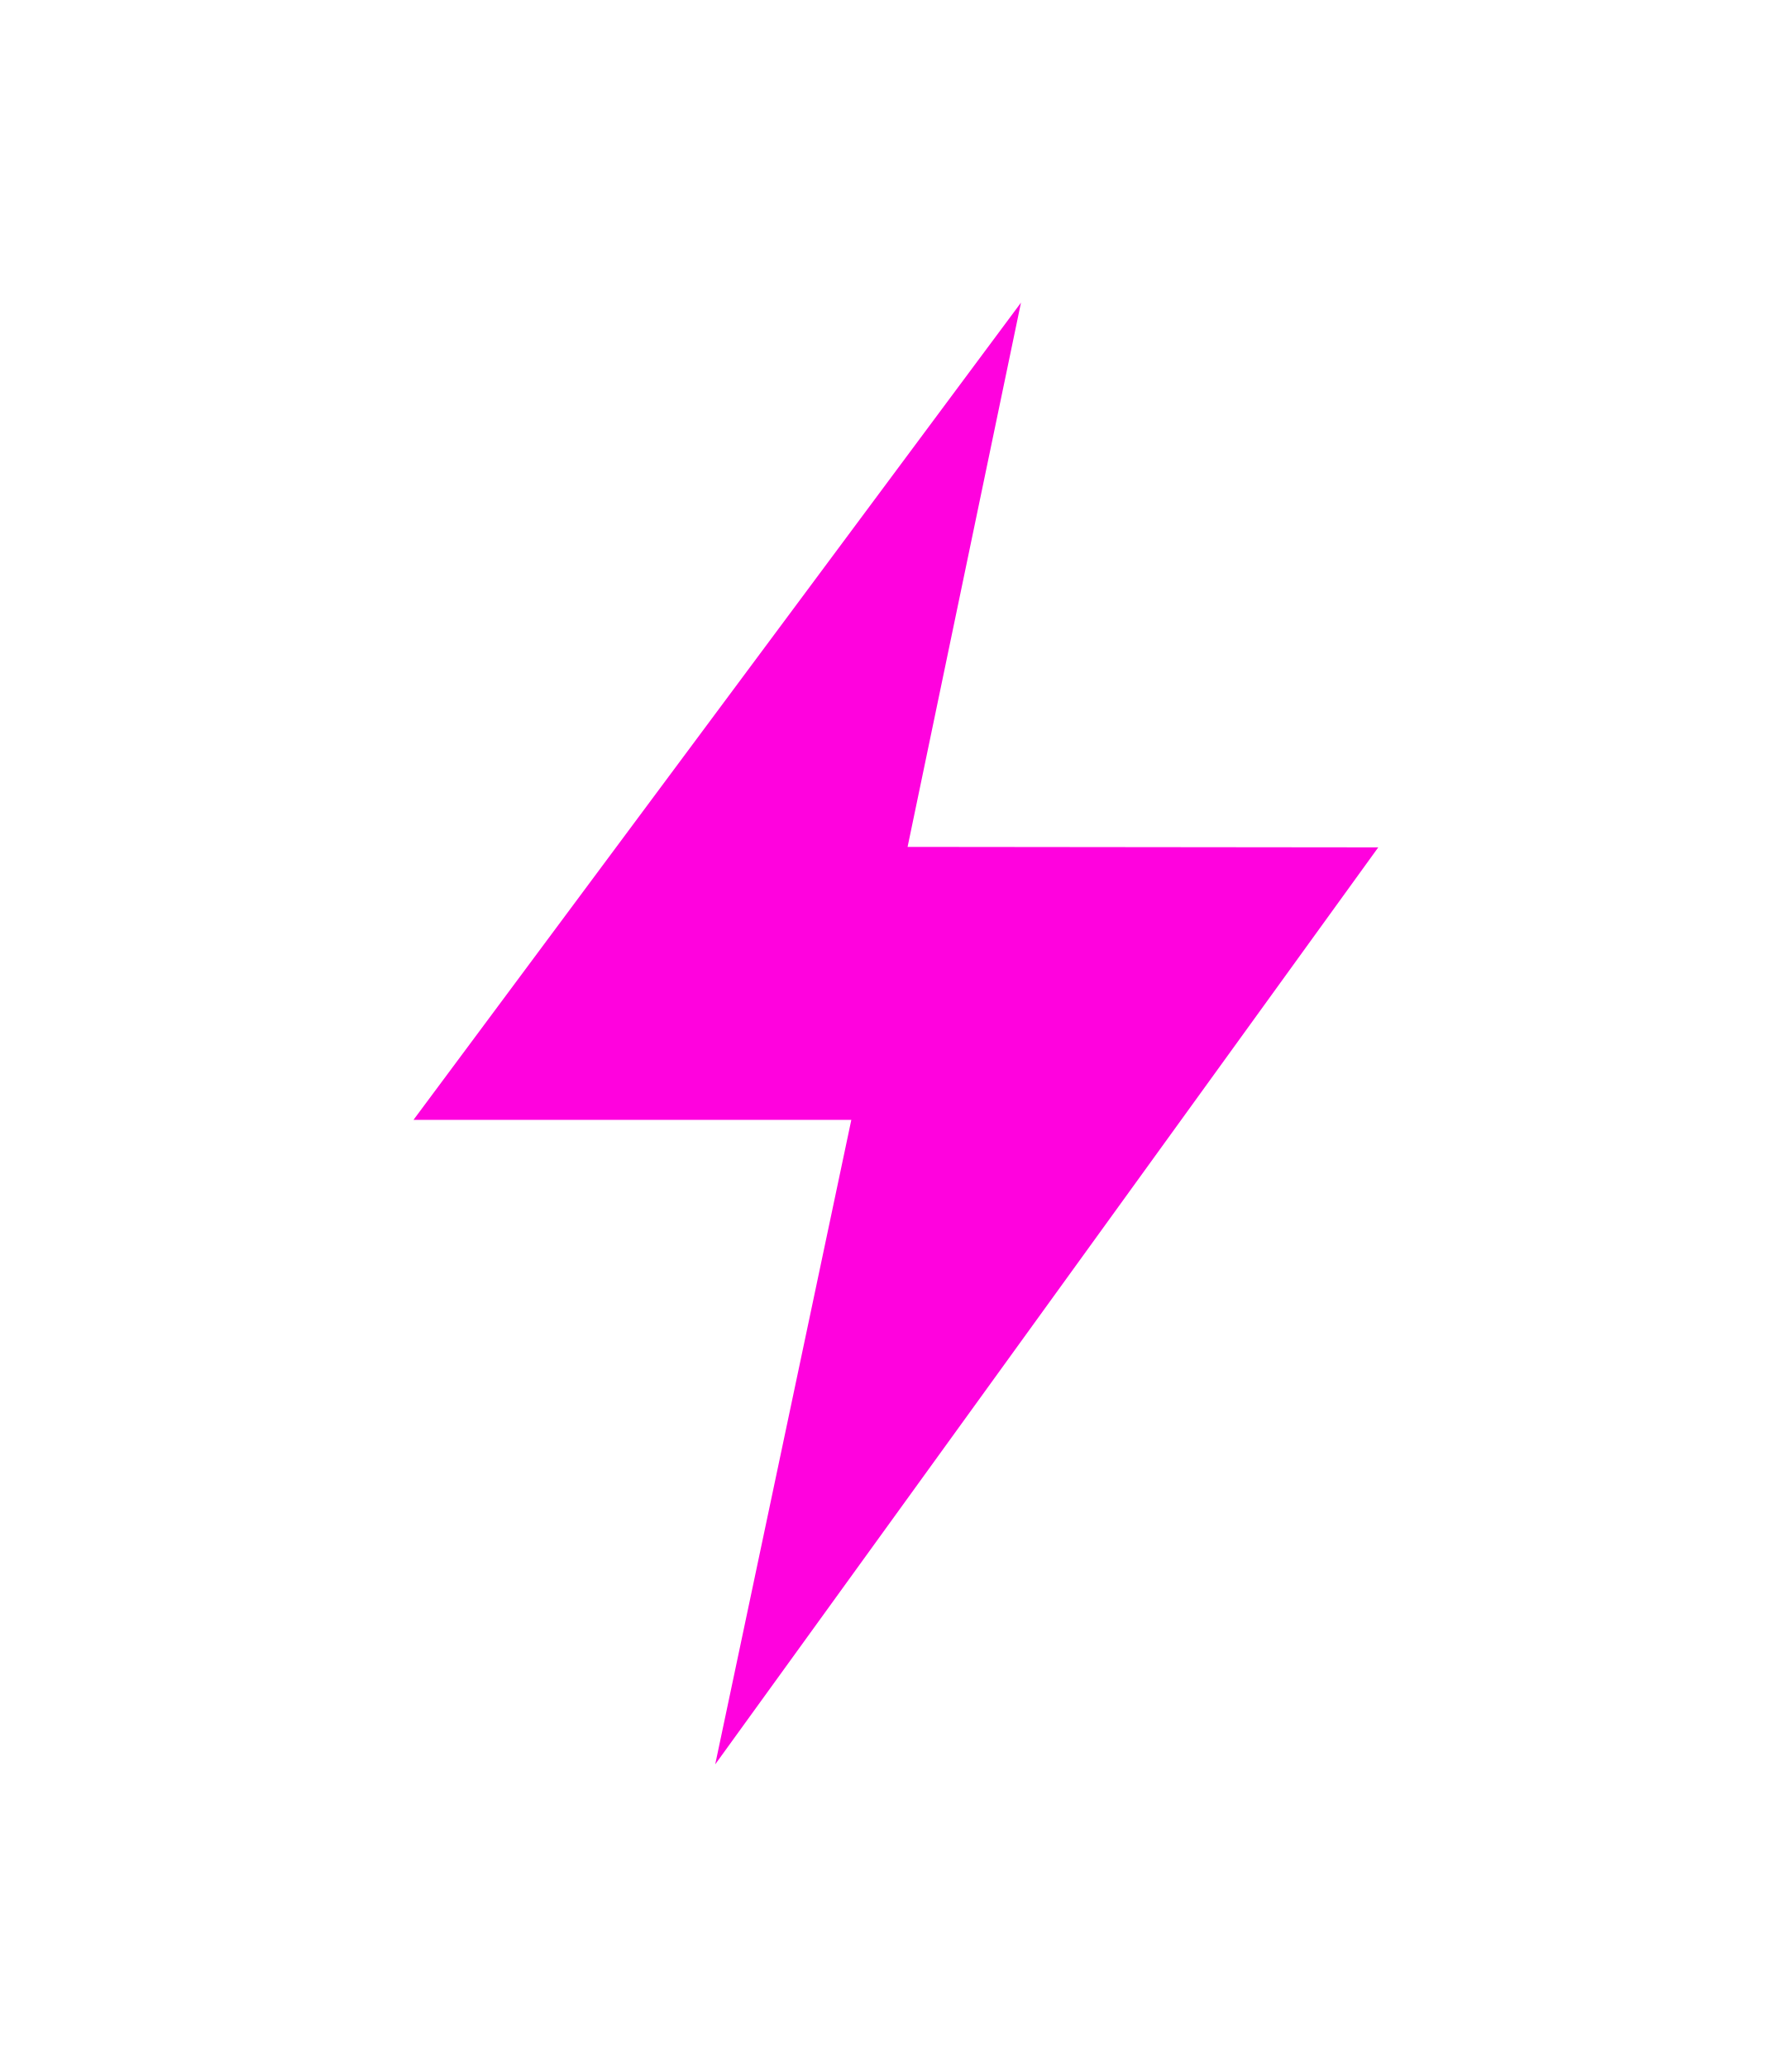
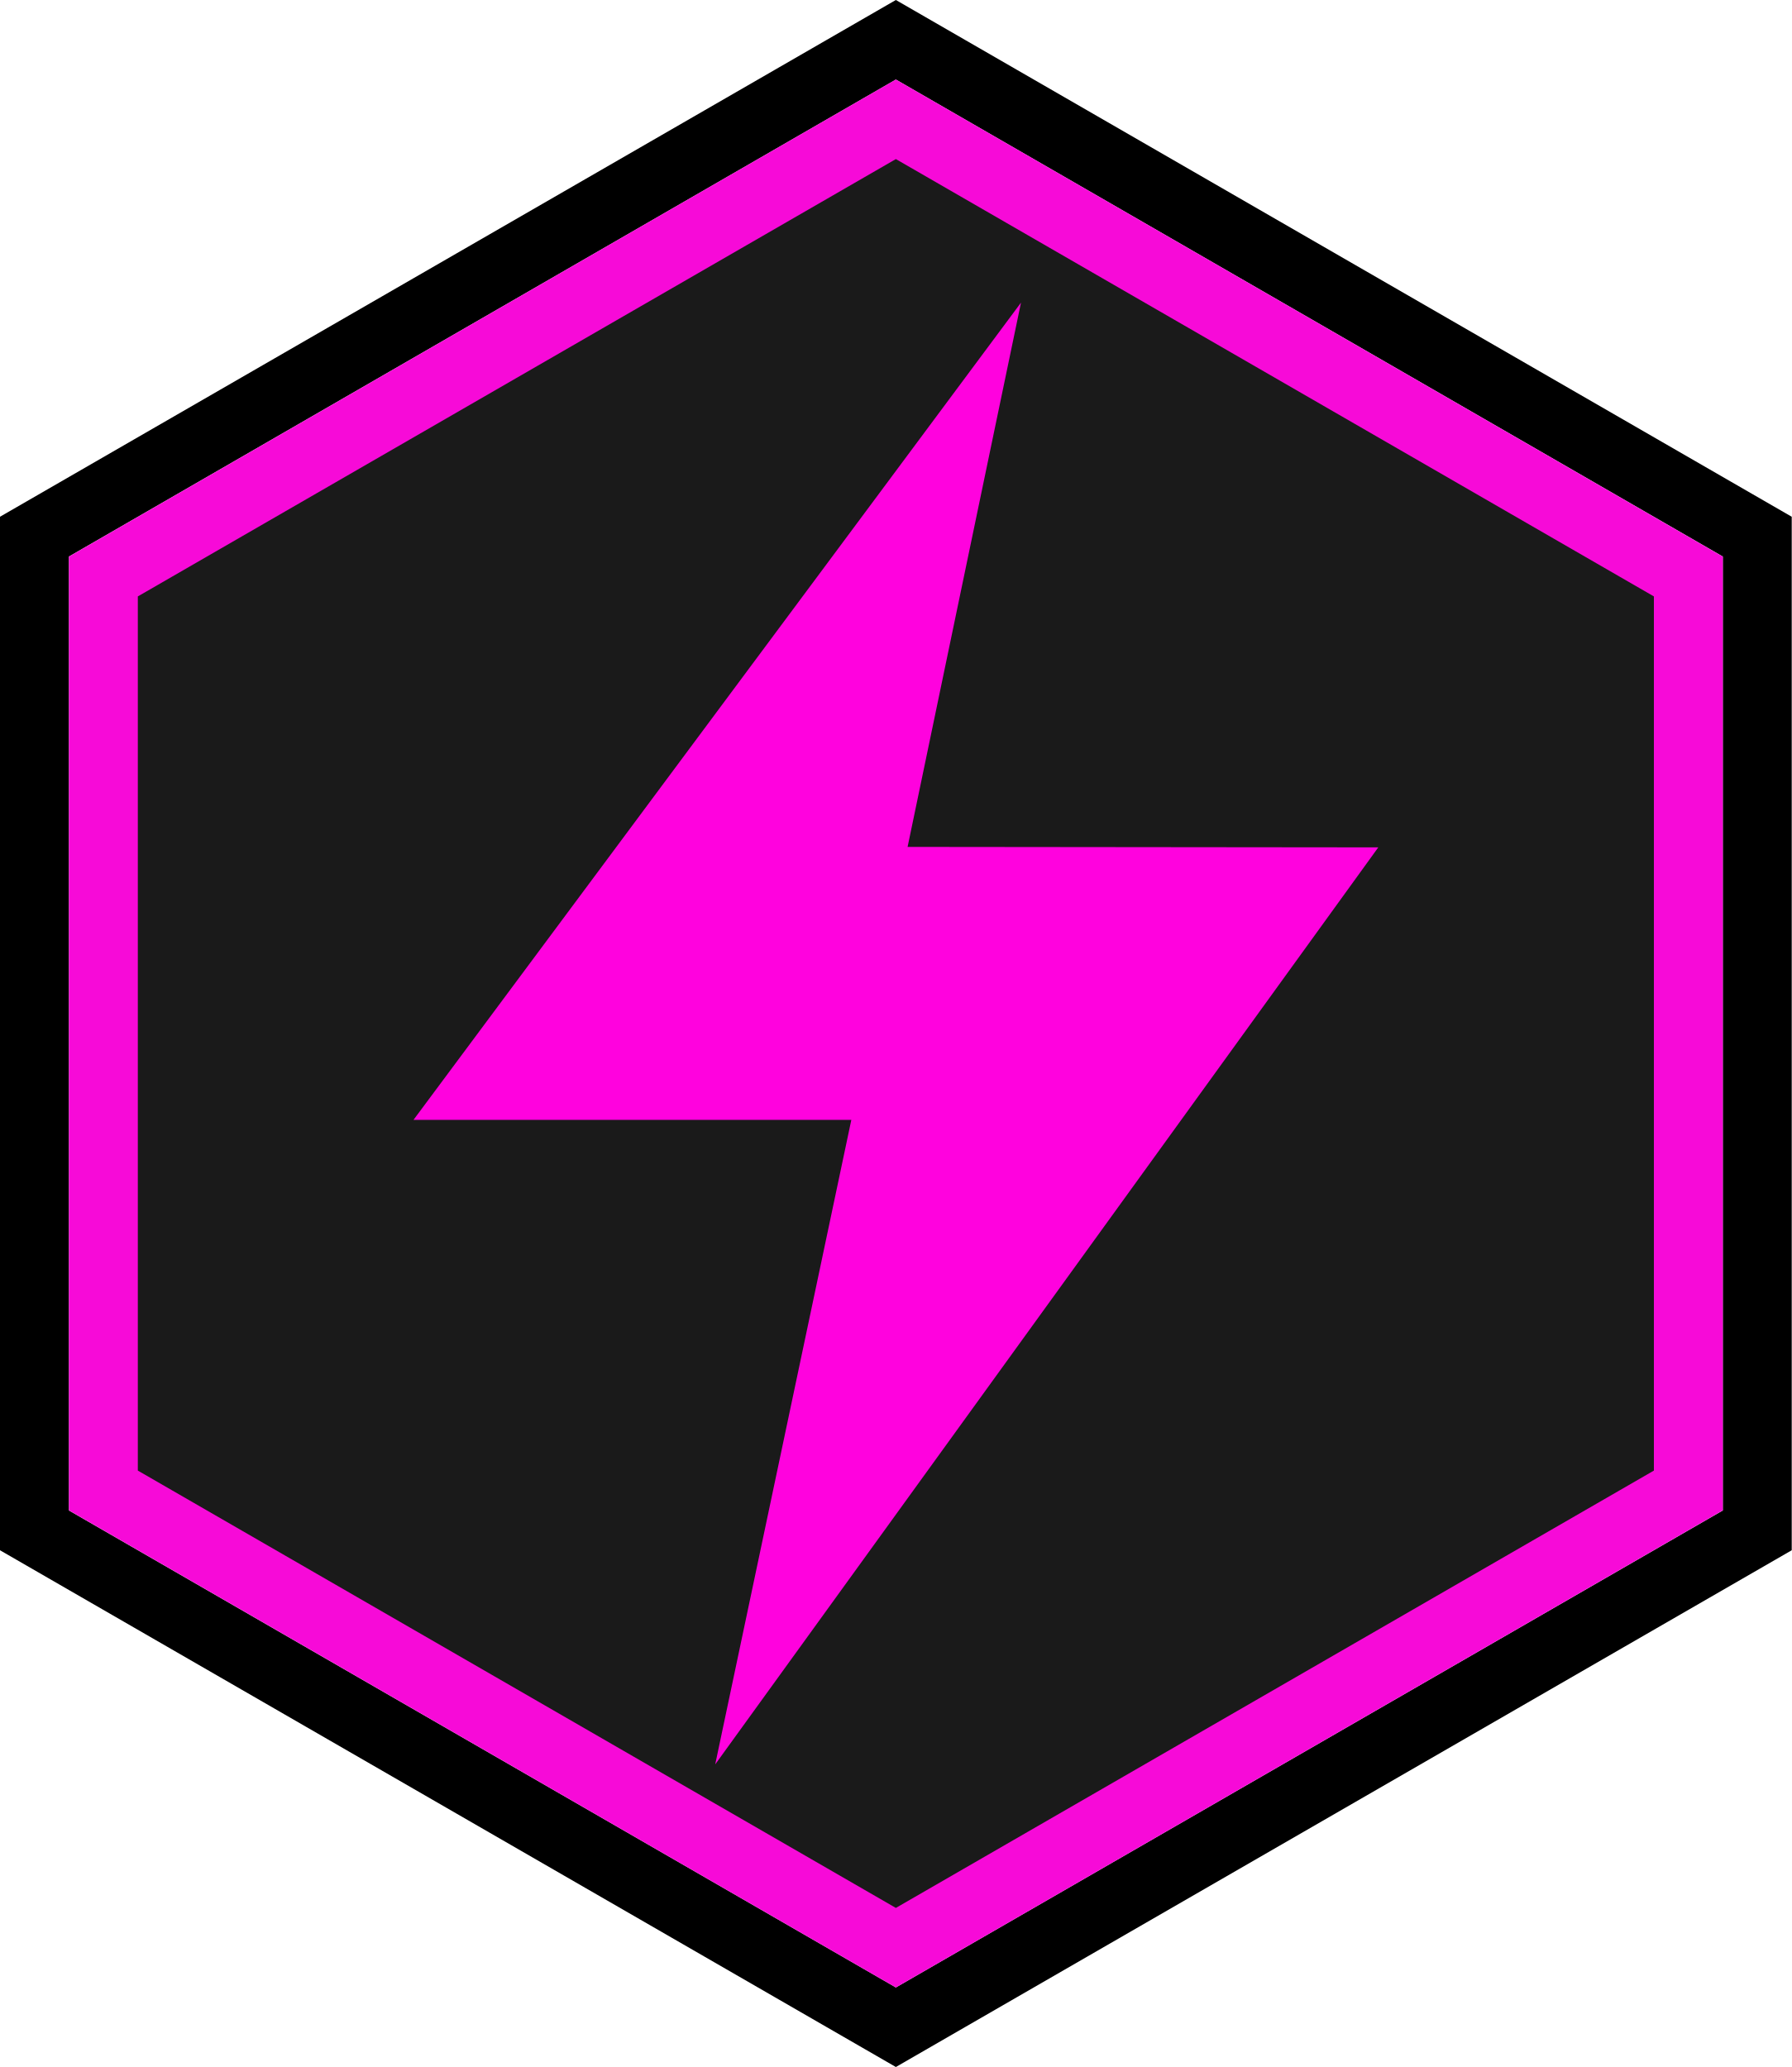
- <svg xmlns="http://www.w3.org/2000/svg" width="130" height="150" viewBox="0 0 34.396 39.688" version="1.1" id="svg1" xml:space="preserve">
+ <svg xmlns="http://www.w3.org/2000/svg" width="130" height="150" viewBox="0 0 130 150" version="1.1" id="svg1" xml:space="preserve">
  <defs id="defs1" />
-   <path style="fill:#ff02de;stroke:none;stroke-width:1.323;stroke-linecap:square;fill-opacity:1" d="M 19.6,5.811 7.938,21.502 l 8.405,2.2e-5 -2.613,12.375 12.729,-17.607 -9.036,-0.009 z" id="path1" />
+   <polygon points="61.8,53.78 31,71.56 0.2,53.78 0.2,18.22 31,0.44 61.8,18.22 " fill="none" stroke="#ff3b57" stroke-width="1" id="hex-out" style="display:inline;mix-blend-mode:normal;fill:none;fill-opacity:1;stroke:#000000;stroke-width:2.465;stroke-dasharray:none;stroke-dashoffset:0;stroke-opacity:1" transform="matrix(2.029196,0,0,2.027961,2.09495,1.993413)" />
+   <path id="hex-in" style="display:inline;mix-blend-mode:normal;fill:#1a1a1a;stroke:#f70ad8;stroke-width:5;stroke-dasharray:none;stroke-opacity:1" d="m 7.5,41.838 c 0,22.108 0,44.216 0,66.324 19.167,11.06 38.333,22.12 57.5,33.18 19.167,-11.06 38.333,-22.12 57.5,-33.18 0,-22.108 0,-44.216 0,-66.324 C 103.333,30.778 84.167,19.718 65,8.658 45.833,19.718 26.667,30.778 7.5,41.838 Z" />
+   <g id="content" transform="matrix(3.779528,0,0,3.779528,0,0)">
+     <path style="fill:#ff02de;stroke:none;stroke-width:1.323;stroke-linecap:square;fill-opacity:1" d="M 19.6,5.811 7.938,21.502 l 8.405,2.2e-5 -2.613,12.375 12.729,-17.607 -9.036,-0.009 z" id="path1" />
+   </g>
</svg>
